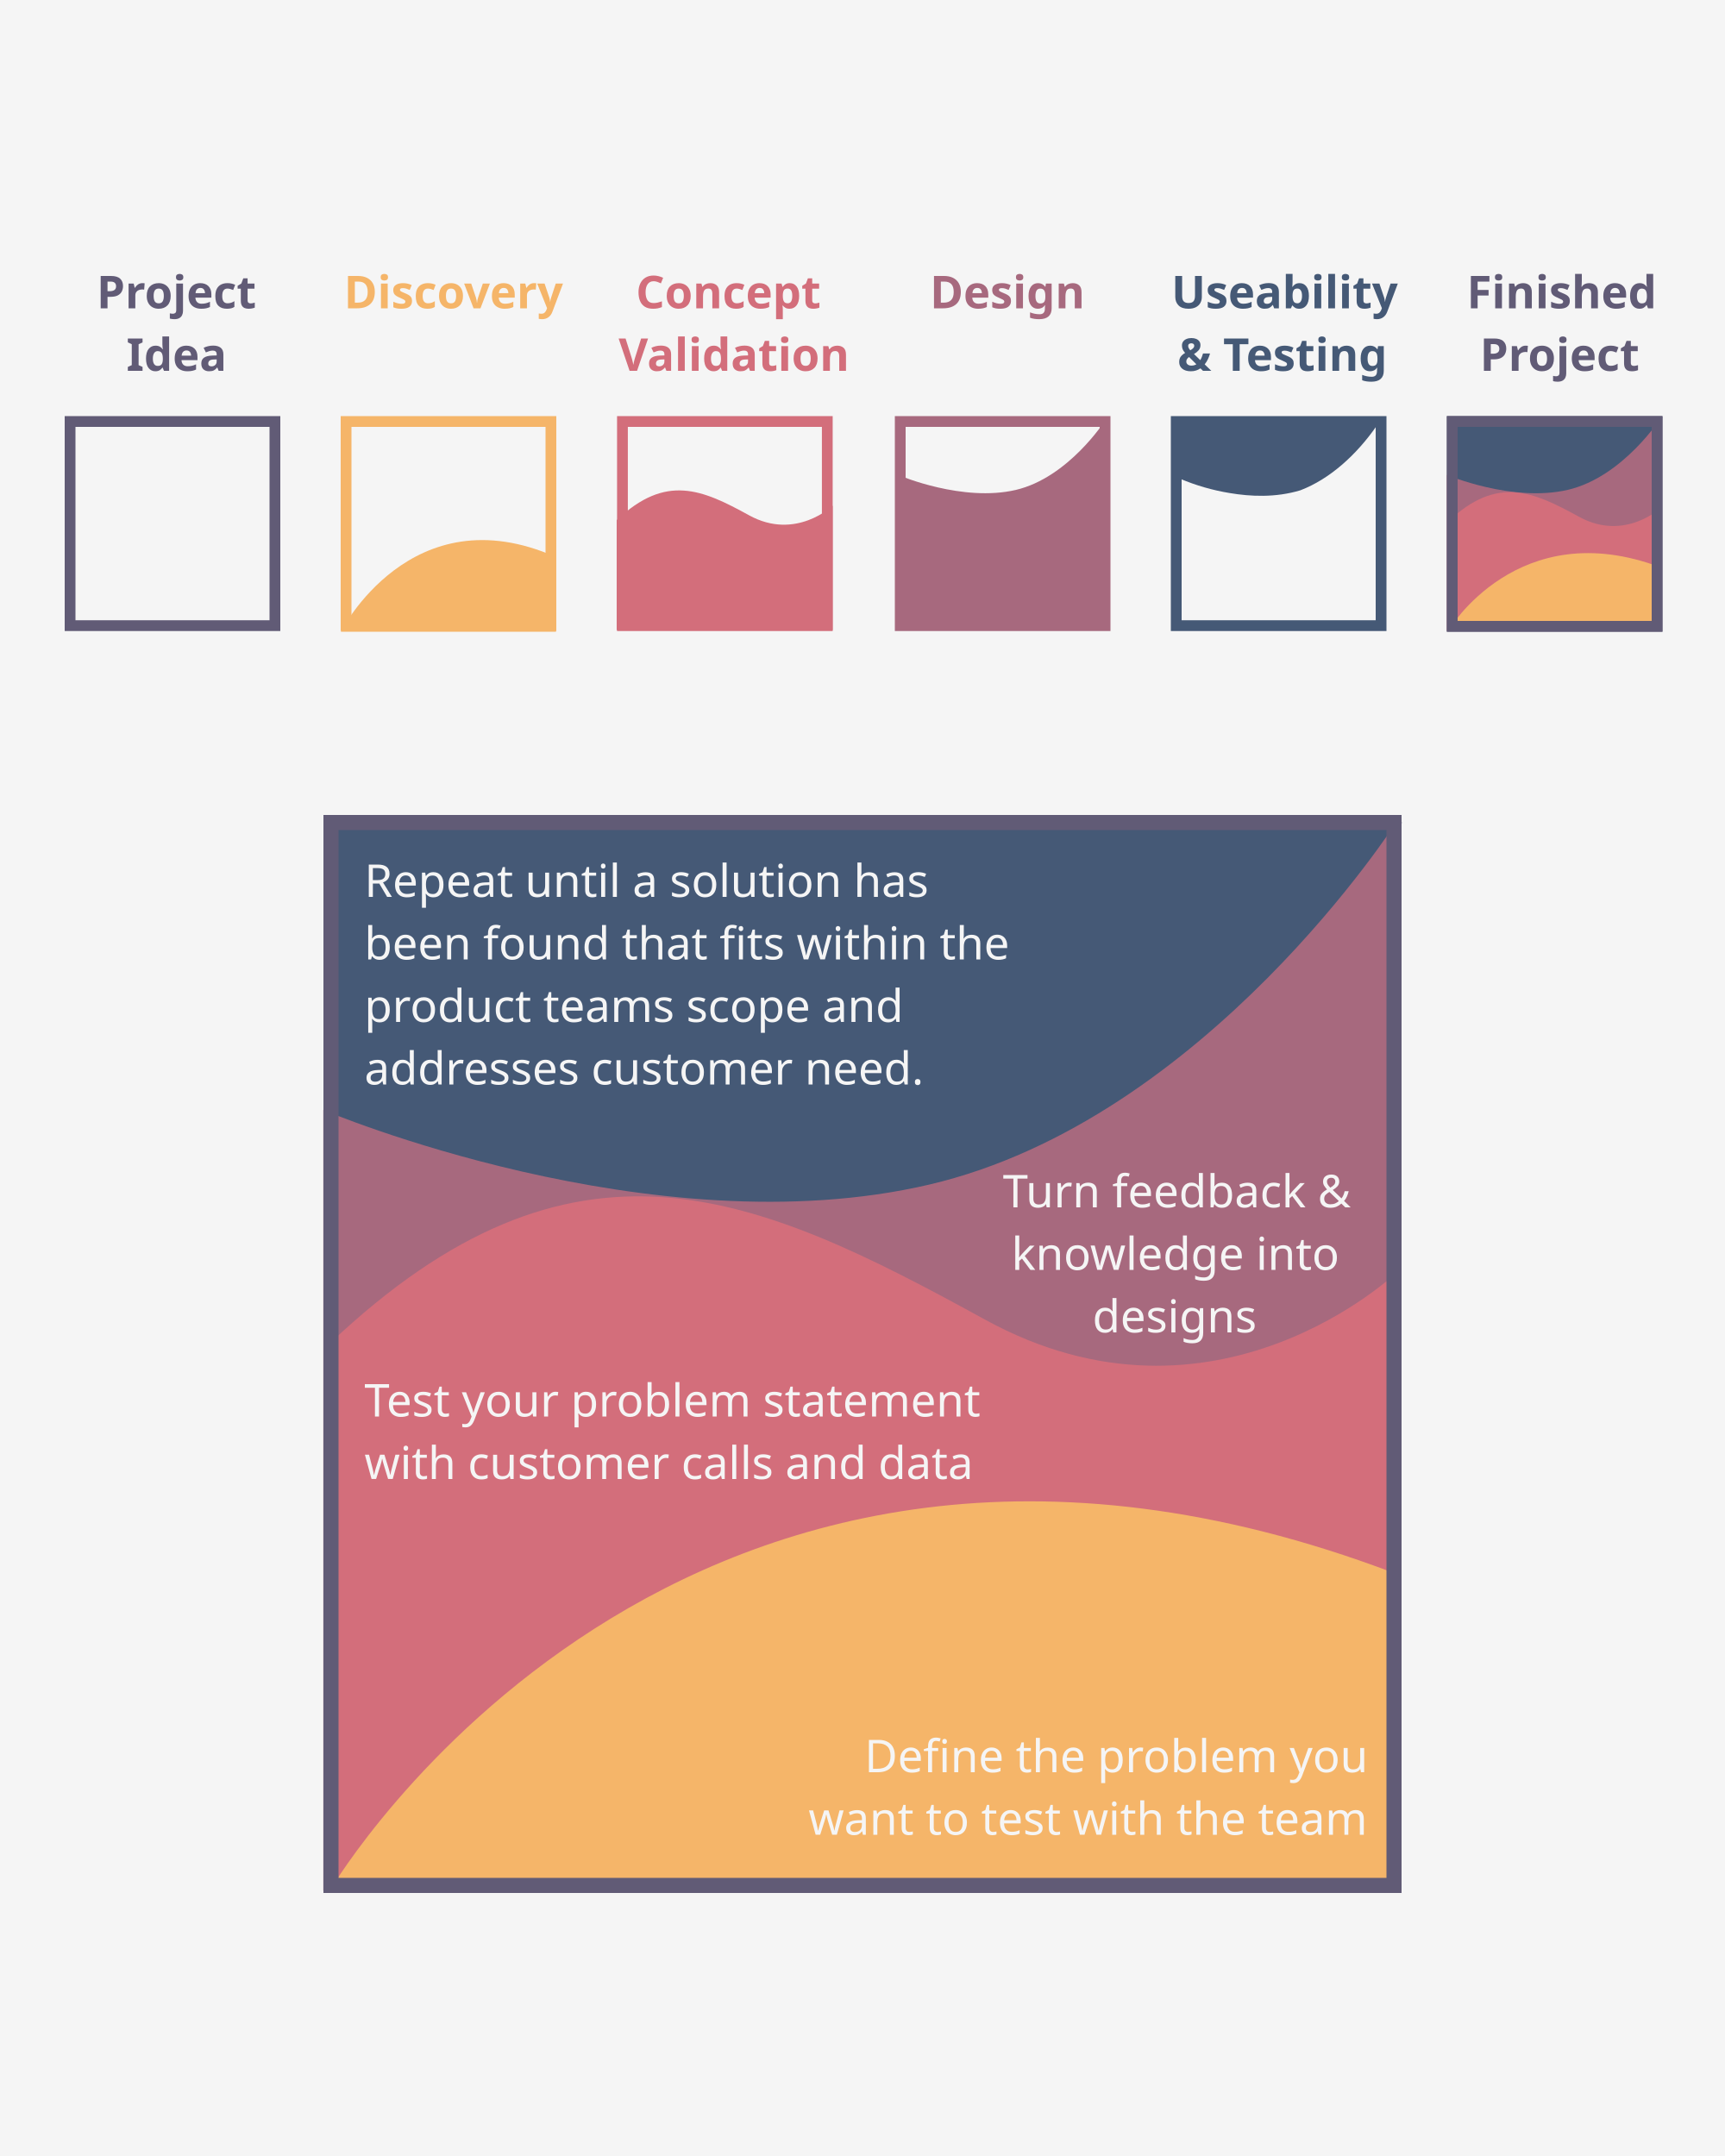
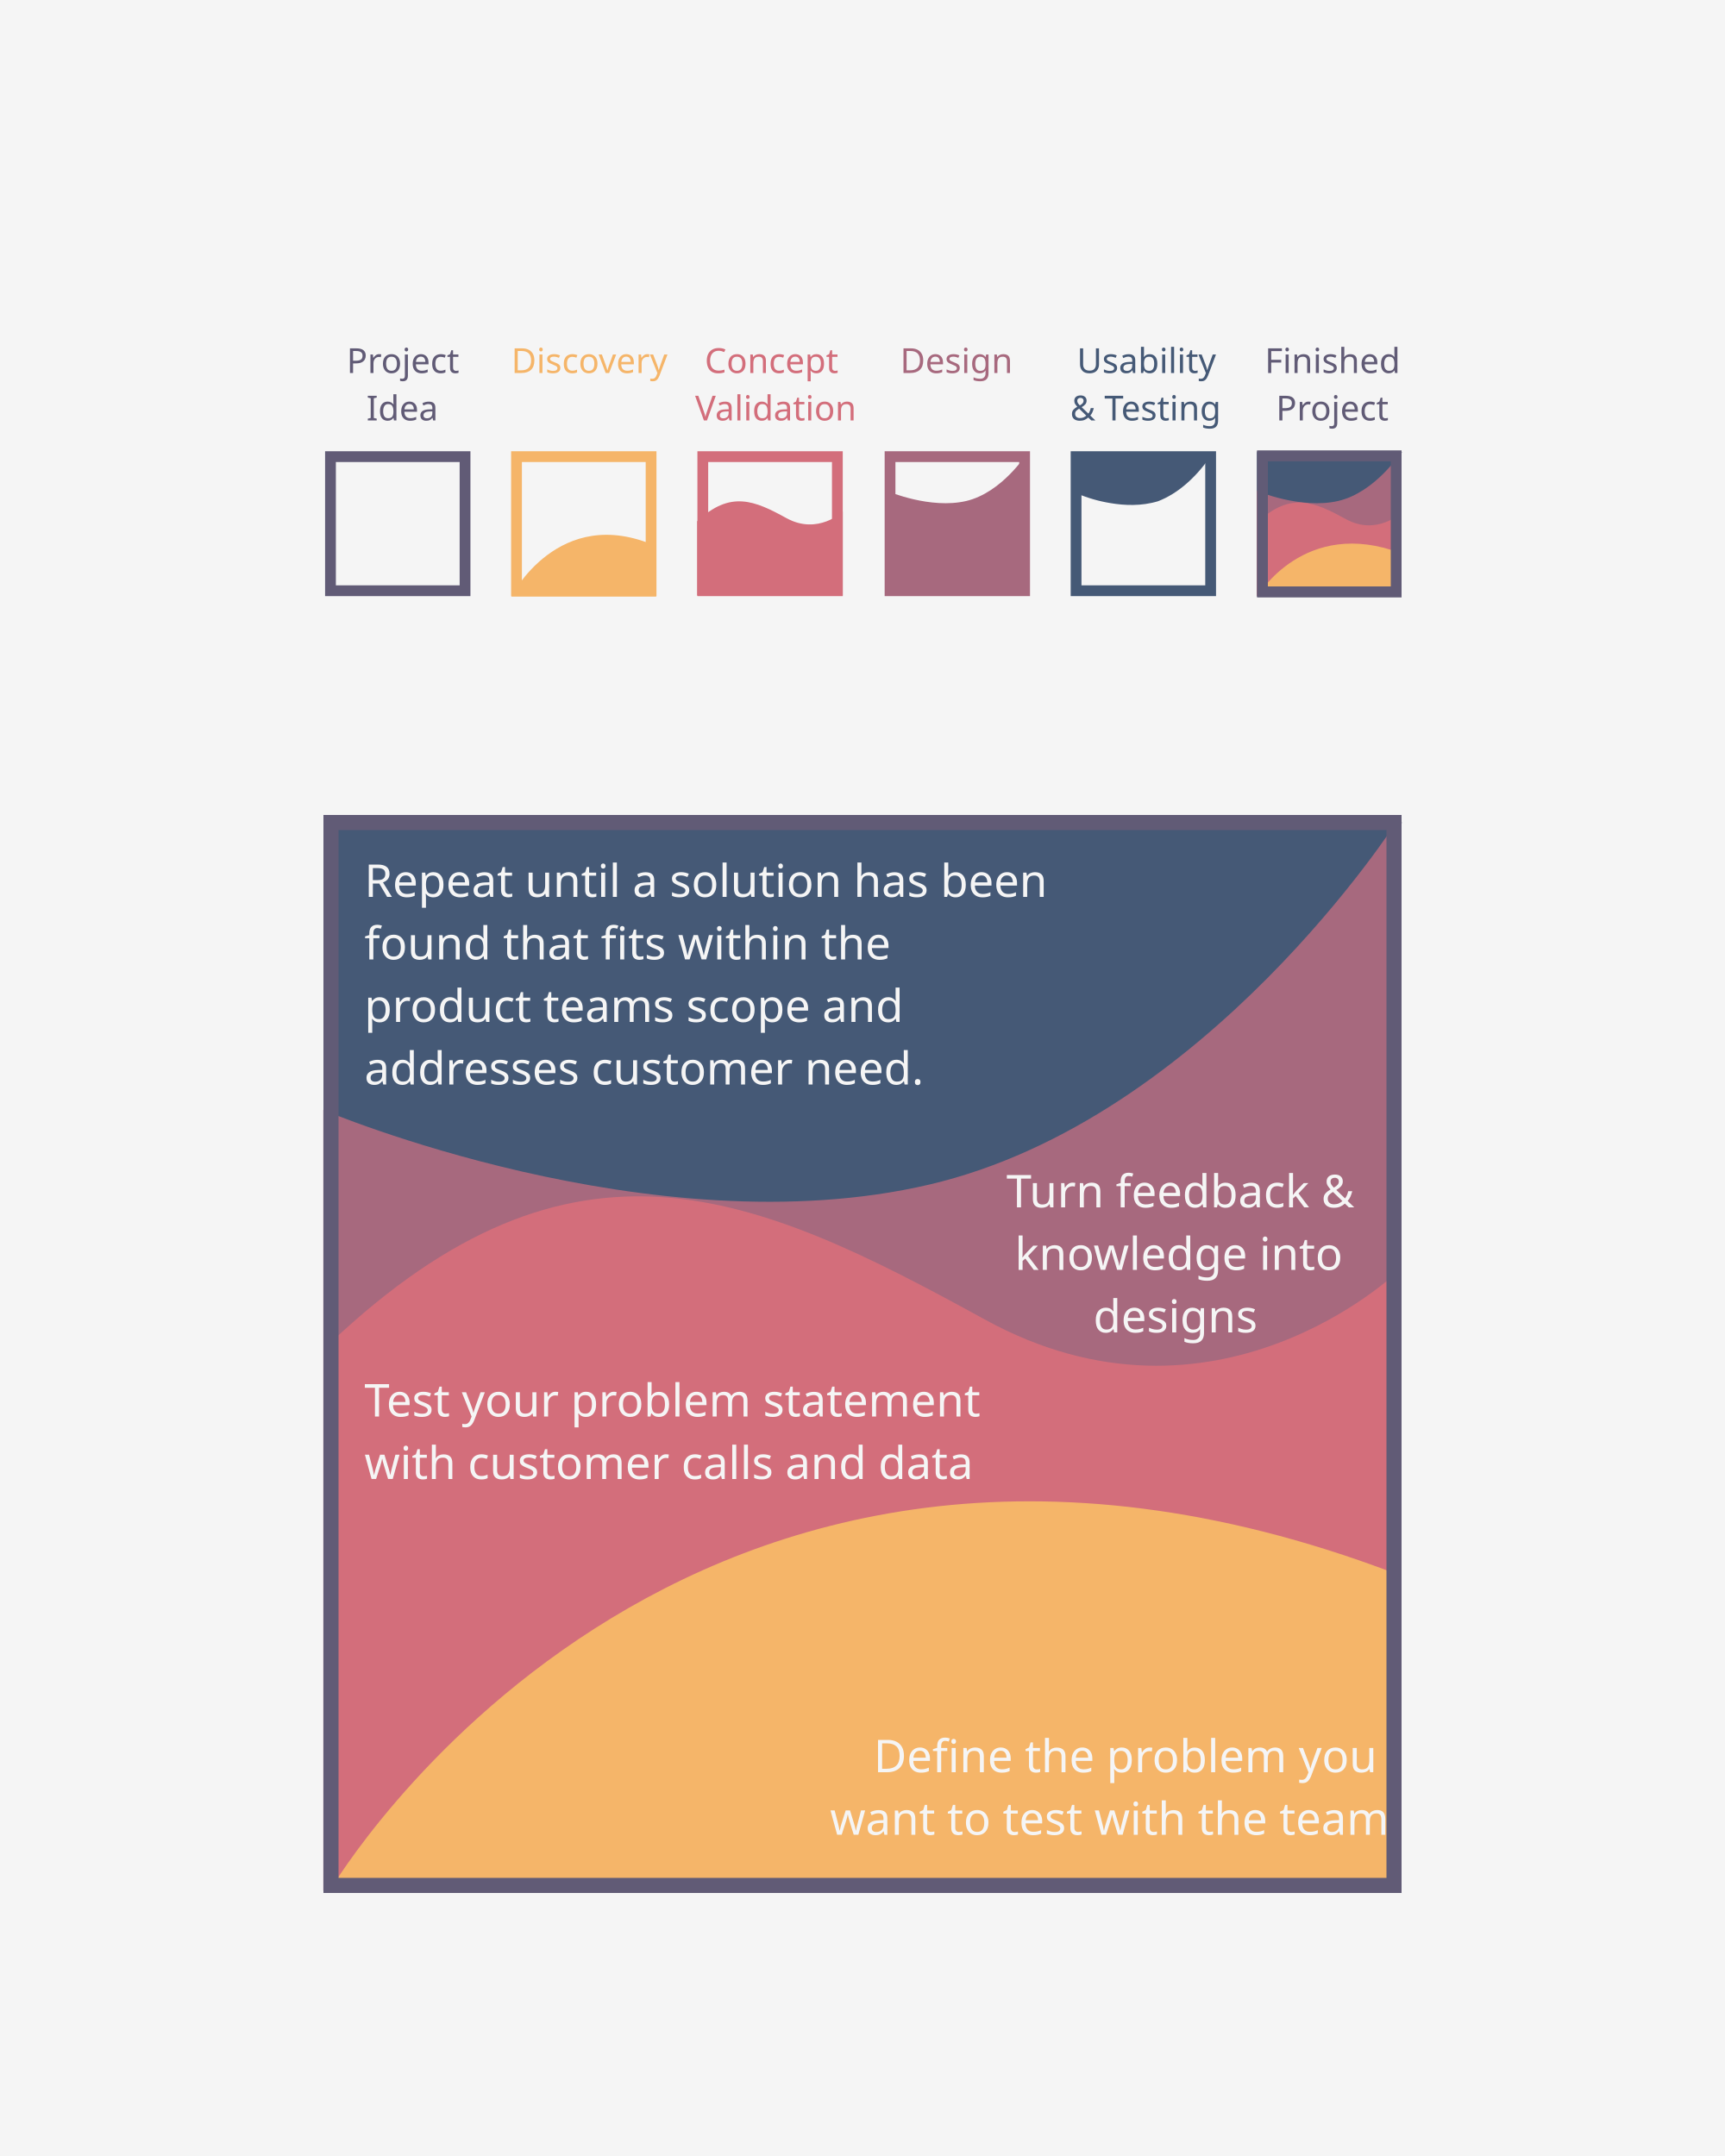
<svg xmlns="http://www.w3.org/2000/svg" width="800" height="1000" viewBox="0 0 800 1000">
  <defs>
-     <clipPath id="clip-custom_3">
+     <clipPath id="clip-custom_7">
      <rect width="800" height="1000" />
    </clipPath>
  </defs>
-   <g id="custom_3" data-name="custom – 3" clip-path="url(#clip-custom_3)">
+   <g id="custom_7" data-name="custom – 7" clip-path="url(#clip-custom_7)">
    <rect width="800" height="1000" fill="#fff" />
    <rect id="Rectangle_41948" data-name="Rectangle 41948" width="800" height="1000" fill="#f5f5f5" />
-     <g id="Group_142332" data-name="Group 142332" transform="translate(0 -29)">
-       <g id="Group_142323" data-name="Group 142323" transform="translate(-77 31)">
-         <g id="Group_142322" data-name="Group 142322" transform="translate(138)">
-           <path id="Path_27107" data-name="Path 27107" d="M9983.84,8698.389c-67.175-29.789-99.764,34.636-99.764,34.636h99.764Z" transform="translate(-9787.012 -8442.024)" fill="#f5b569" />
-           <g id="Rectangle_41949" data-name="Rectangle 41949" transform="translate(97 191)" fill="none" stroke="#f5b569" stroke-width="5">
-             <rect width="100" height="99.687" stroke="none" />
-             <rect x="2.5" y="2.5" width="95" height="94.687" fill="none" />
+     <text id="Finished_Project" data-name="Finished  Project" transform="translate(586 157)" fill="#615b76" font-size="16" font-family="Avenir-Light, Avenir" font-weight="300">
+       <tspan x="0.572" y="16">Finished </tspan>
+       <tspan x="5.756" y="38">Project</tspan>
+     </text>
+     <text id="Project_Idea" data-name="Project  Idea" transform="translate(142 157)" fill="#615b76" font-size="16" font-family="Avenir-Light, Avenir" font-weight="300">
+       <tspan x="18.756" y="16">Project </tspan>
+       <tspan x="27.932" y="38">Idea</tspan>
+     </text>
+     <text id="Discovery" transform="translate(233 157)" fill="#f5b569" font-size="16" font-family="Avenir-Light, Avenir" font-weight="300">
+       <tspan x="4.124" y="16">Discovery</tspan>
+     </text>
+     <text id="Concept_Validation" data-name="Concept Validation" transform="translate(307 157)" fill="#d36e7b" font-size="16" font-family="Avenir-Light, Avenir" font-weight="300">
+       <tspan x="19.82" y="16">Concept </tspan>
+       <tspan x="15.364" y="38">Validation</tspan>
+     </text>
+     <text id="Design" transform="translate(412 157)" fill="#a7697e" font-size="16" font-family="Avenir-Light, Avenir" font-weight="300">
+       <tspan x="5.46" y="16">Design</tspan>
+     </text>
+     <text id="Usability_Testing" data-name="Usability &amp; Testing" transform="translate(494 157)" fill="#455976" font-size="16" font-family="Avenir-Light, Avenir" font-weight="300">
+       <tspan x="5.444" y="16">Usability </tspan>
+       <tspan x="2.3" y="38">&amp; Testing</tspan>
+     </text>
+     <g id="Group_154302" data-name="Group 154302" transform="translate(120.765 16.298)">
+       <g id="Group_142323" data-name="Group 142323" transform="translate(116.278 193)">
+         <g id="Group_142322" data-name="Group 142322" transform="translate(0 0)">
+           <path id="Path_27107" data-name="Path 27107" d="M9951.322,8695.825c-45.279-20.079-67.246,23.347-67.246,23.347h67.246Z" transform="translate(-9884.033 -8651.767)" fill="#f5b569" />
+           <g id="Rectangle_41949" data-name="Rectangle 41949" fill="none" stroke="#f5b569" stroke-width="5">
+             <rect width="67.405" height="67.194" stroke="none" />
+             <rect x="2.5" y="2.5" width="62.405" height="62.194" fill="none" />
          </g>
        </g>
      </g>
-       <g id="Group_142324" data-name="Group 142324" transform="translate(-205 31)">
-         <g id="Group_142322-2" data-name="Group 142322" transform="translate(138)">
-           <g id="Rectangle_41949-2" data-name="Rectangle 41949" transform="translate(97 191)" fill="none" stroke="#615b76" stroke-width="5">
-             <rect width="100" height="99.687" stroke="none" />
-             <rect x="2.5" y="2.5" width="95" height="94.687" fill="none" />
+       <g id="Group_142324" data-name="Group 142324" transform="translate(30 193)">
+         <g id="Group_142322-2" data-name="Group 142322" transform="translate(0 0)">
+           <g id="Rectangle_41949-2" data-name="Rectangle 41949" fill="none" stroke="#615b76" stroke-width="5">
+             <rect width="67.405" height="67.194" stroke="none" />
+             <rect x="2.5" y="2.5" width="62.405" height="62.194" fill="none" />
          </g>
        </g>
      </g>
-       <g id="Group_142326" data-name="Group 142326" transform="translate(-74.829 31)">
-         <path id="Path_27108" data-name="Path 27108" d="M9883.982,8613.122c22.884-21.641,39.759-14.128,61.439-2.208s38.731-4.479,38.731-4.479v57.732H9883.985Z" transform="translate(-9523.153 -8373.889)" fill="#d36e7b" />
-         <g id="Group_142325" data-name="Group 142325" transform="translate(126)">
-           <g id="Group_142322-3" data-name="Group 142322" transform="translate(138)">
-             <g id="Rectangle_41949-3" data-name="Rectangle 41949" transform="translate(97 191)" fill="none" stroke="#d36e7b" stroke-width="5">
-               <rect width="100" height="99.687" stroke="none" />
-               <rect x="2.5" y="2.5" width="95" height="94.687" fill="none" />
+       <g id="Group_142326" data-name="Group 142326" transform="translate(202.557 193)">
+         <path id="Path_27108" data-name="Path 27108" d="M9883.982,8608.635c15.425-14.586,26.8-9.523,41.413-1.488s26.107-3.019,26.107-3.019v38.915h-67.519Z" transform="translate(-9883.982 -8576.123)" fill="#d36e7b" />
+         <g id="Group_142325" data-name="Group 142325" transform="translate(0.115 0)">
+           <g id="Group_142322-3" data-name="Group 142322">
+             <g id="Rectangle_41949-3" data-name="Rectangle 41949" fill="none" stroke="#d36e7b" stroke-width="5">
+               <rect width="67.405" height="67.194" stroke="none" />
+               <rect x="2.5" y="2.5" width="62.405" height="62.194" fill="none" />
            </g>
          </g>
        </g>
      </g>
-       <g id="Group_142330" data-name="Group 142330" transform="translate(-16 3)">
-         <g id="Group_142327" data-name="Group 142327" transform="translate(70 28)">
-           <g id="Group_142325-2" data-name="Group 142325" transform="translate(126)">
-             <g id="Group_142322-4" data-name="Group 142322" transform="translate(138)">
-               <g id="Rectangle_41949-4" data-name="Rectangle 41949" transform="translate(97 191)" fill="none" stroke="#a7697e" stroke-width="5">
-                 <rect width="100" height="99.687" stroke="none" />
-                 <rect x="2.5" y="2.5" width="95" height="94.687" fill="none" />
+       <g id="Group_142330" data-name="Group 142330" transform="translate(289.509 193)">
+         <g id="Group_142327" data-name="Group 142327">
+           <g id="Group_142325-2" data-name="Group 142325" transform="translate(0 0)">
+             <g id="Group_142322-4" data-name="Group 142322" transform="translate(0)">
+               <g id="Rectangle_41949-4" data-name="Rectangle 41949" fill="none" stroke="#a7697e" stroke-width="5">
+                 <rect width="67.405" height="67.194" stroke="none" />
+                 <rect x="2.5" y="2.5" width="62.405" height="62.194" fill="none" />
              </g>
            </g>
          </g>
        </g>
-         <path id="Path_41" data-name="Path 41" d="M9978.222,8441.188s-16.917,26.5-41.469,32.244-53.647-6.605-53.647-6.605v69.126h95.116Z" transform="translate(-9449.684 -8220.187)" fill="#a7697e" />
+         <path id="Path_41" data-name="Path 41" d="M9947.219,8441.188s-11.4,17.865-27.952,21.734-36.161-4.452-36.161-4.452v46.594h64.113Z" transform="translate(-9881.473 -8439.839)" fill="#a7697e" />
      </g>
-       <g id="Group_142329" data-name="Group 142329" transform="translate(-16 3)">
-         <g id="Group_142328" data-name="Group 142328" transform="translate(198 28)">
-           <g id="Group_142325-3" data-name="Group 142325" transform="translate(126)">
-             <g id="Group_142322-5" data-name="Group 142322" transform="translate(138)">
-               <g id="Rectangle_41949-5" data-name="Rectangle 41949" transform="translate(97 191)" fill="none" stroke="#455976" stroke-width="5">
-                 <rect width="100" height="99.687" stroke="none" />
-                 <rect x="2.5" y="2.5" width="95" height="94.687" fill="none" />
+       <g id="Group_142329" data-name="Group 142329" transform="translate(375.787 193)">
+         <g id="Group_142328" data-name="Group 142328" transform="translate(0)">
+           <g id="Group_142325-3" data-name="Group 142325" transform="translate(0 0)">
+             <g id="Group_142322-5" data-name="Group 142322" transform="translate(0)">
+               <g id="Rectangle_41949-5" data-name="Rectangle 41949" fill="none" stroke="#455976" stroke-width="5">
+                 <rect width="67.405" height="67.194" stroke="none" />
+                 <rect x="2.5" y="2.5" width="62.405" height="62.194" fill="none" />
              </g>
            </g>
          </g>
        </g>
-         <path id="Path_27109" data-name="Path 27109" d="M9973.812,8441.675c-9.376,13.425-21.7,24.574-35.3,29.769-11.581,3.49-23.173,2.892-32.769,1.274a100.551,100.551,0,0,1-23-6.631v-24.412Z" transform="translate(-9319.441 -8218.032)" fill="#455976" />
+         <path id="Path_27109" data-name="Path 27109" d="M9944.129,8441.675c-6.32,9.05-14.627,16.564-23.795,20.065-7.806,2.354-15.619,1.949-22.087.859a67.824,67.824,0,0,1-15.5-4.47v-16.455Z" transform="translate(-9879.844 -8438.546)" fill="#455976" />
      </g>
-       <rect id="Rectangle_41950" data-name="Rectangle 41950" width="100" height="100" transform="translate(671 222)" fill="#615b76" />
-       <text id="Finished_Project" data-name="Finished  Project" transform="translate(678 151)" fill="#615b76" font-size="21" font-family="Avenir-Black, Avenir" font-weight="800">
-         <tspan x="2.256" y="21">Finished </tspan>
-         <tspan x="8.304" y="50">Project</tspan>
+       <rect id="Rectangle_41950" data-name="Rectangle 41950" width="67" height="68" transform="translate(462.235 192.702)" fill="#615b76" />
+       <path id="Path_27111" data-name="Path 27111" d="M9950,8441.675c-6.924,9.993-16.025,18.294-26.068,22.159-8.553,2.6-17.113,2.152-24.2.949a73.9,73.9,0,0,1-16.986-4.935v-18.174Z" transform="translate(-9420.537 -8248.256)" fill="#455976" />
+       <path id="Path_27112" data-name="Path 27112" d="M9950.211,8441.187s-11.935,18.7-29.257,22.749-37.85-4.66-37.85-4.66v48.77h67.106Z" transform="translate(-9421.039 -8247.891)" fill="#a7697e" />
+       <path id="Path_27113" data-name="Path 27113" d="M9883.982,8608.52c15.232-14.4,26.464-9.4,40.9-1.471s25.78-2.98,25.78-2.98V8642.5h-66.675Z" transform="translate(-9421.487 -8382.577)" fill="#d36e7b" />
+       <path id="Path_27114" data-name="Path 27114" d="M9950.422,8694.993c-44.674-16.927-66.346,19.68-66.346,19.68h66.346Z" transform="translate(-9421.496 -8454.69)" fill="#f5b569" />
+       <g id="Rectangle_41951" data-name="Rectangle 41951" transform="translate(462.235 192.702)" fill="none" stroke="#615b76" stroke-width="5">
+         <rect width="67" height="68" stroke="none" />
+         <rect x="2.5" y="2.5" width="62" height="63" fill="none" />
+       </g>
+     </g>
+     <g id="Group_142331" data-name="Group 142331" transform="translate(7 -45)">
+       <path id="Path_42" data-name="Path 42" d="M10381.988,8441.674c-51.4,74.184-118.972,135.8-193.521,164.49-63.484,19.29-127.035,15.984-179.637,7.05-74.294-12.624-126.087-36.635-126.087-36.635V8441.674Z" transform="translate(-9738.753 -8015.186)" fill="#455976" />
+       <path id="Path_41-2" data-name="Path 41" d="M10381.247,8441.187s-88.6,138.811-217.179,168.871-280.964-34.6-280.964-34.6v362.024h498.143Z" transform="translate(-9740.158 -8015.612)" fill="#a7697e" />
+       <path id="Path_39" data-name="Path 39" d="M9883.982,8667.379c113.066-106.931,196.447-69.812,303.576-10.913s191.375-22.128,191.375-22.128V8919.6H9883.994Z" transform="translate(-9737.846 -7999.458)" fill="#d36e7b" />
+       <path id="Path_38" data-name="Path 38" d="M10376.568,8723.7c-331.615-125.647-492.492,146.091-492.492,146.091h492.492Z" transform="translate(-9737.307 -7949.184)" fill="#f5b569" />
+       <g id="Rectangle_1" data-name="Rectangle 1" transform="translate(143 423)" fill="none" stroke="#615b76" stroke-width="7">
+         <rect width="500" height="500" stroke="none" />
+         <rect x="3.5" y="3.5" width="493" height="493" fill="none" />
+       </g>
+       <text id="Define_the_problem_you_want_to_test_with_the_team" data-name="Define the problem you want to test with the team" transform="translate(353 846)" fill="#f5f5f5" font-size="21" font-family="Avenir-Light, Avenir" font-weight="300">
+         <tspan x="45.177" y="21">Define the problem you </tspan>
+         <tspan x="24.933" y="50">want to test with the team</tspan>
      </text>
-       <text id="Project_Idea" data-name="Project  Idea" transform="translate(37 151)" fill="#615b76" font-size="21" font-family="Avenir-Black, Avenir" font-weight="800">
-         <tspan x="7.804" y="21">Project </tspan>
-         <tspan x="21.611" y="50">Idea</tspan>
+       <text id="Test_your_problem_statement_with_customer_calls_and_data" data-name="Test your problem statement with customer calls and data" transform="translate(162 681)" fill="#f5f5f5" font-size="21" font-family="Avenir-Light, Avenir" font-weight="300">
+         <tspan x="0" y="21">Test your problem statement </tspan>
+         <tspan x="0" y="50">with customer calls and data</tspan>
      </text>
-       <text id="Discovery" transform="translate(158 151)" fill="#f5b569" font-size="21" font-family="Avenir-Black, Avenir" font-weight="800">
-         <tspan x="1.496" y="21">Discovery</tspan>
+       <text id="Turn_feedback_knowledge_into_designs" data-name="Turn feedback &amp; knowledge into designs" transform="translate(452 584)" fill="#f5f5f5" font-size="21" font-family="Avenir-Light, Avenir" font-weight="300">
+         <tspan x="7.739" y="21">Turn feedback &amp; </tspan>
+         <tspan x="11.634" y="50">knowledge into </tspan>
+         <tspan x="48.027" y="79">designs</tspan>
      </text>
-       <text id="Concept_Validation" data-name="Concept Validation" transform="translate(286 151)" fill="#d36e7b" font-size="21" font-family="Avenir-Black, Avenir" font-weight="800">
-         <tspan x="8.899" y="21">Concept </tspan>
-         <tspan x="0.898" y="50">Validation</tspan>
+       <text id="Repeat_until_a_solution_has_been_found_that_fits_within_the_product_teams_scope_and_addresses_customer_need._" data-name="Repeat until a solution has been found that fits within the product teams scope and addresses customer need. " transform="translate(162 440)" fill="#f5f5f5" font-size="21" font-family="Avenir-Light, Avenir" font-weight="300">
+         <tspan x="0" y="21">Repeat until a solution has been </tspan>
+         <tspan x="0" y="50">found that fits within the </tspan>
+         <tspan x="0" y="79">product teams scope and </tspan>
+         <tspan x="0" y="108">addresses customer need.</tspan>
      </text>
-       <text id="Design" transform="translate(429 151)" fill="#a7697e" font-size="21" font-family="Avenir-Black, Avenir" font-weight="800">
-         <tspan x="2.27" y="21">Design</tspan>
-       </text>
-       <text id="Useability_Testing" data-name="Useability &amp; Testing" transform="translate(543 151)" fill="#455976" font-size="21" font-family="Avenir-Black, Avenir" font-weight="800">
-         <tspan x="0.276" y="21">Useability </tspan>
-         <tspan x="3.027" y="50">&amp; Testing</tspan>
-       </text>
-       <path id="Path_27111" data-name="Path 27111" d="M9982.521,8441.675c-10.272,14.826-23.776,27.14-38.676,32.874-12.687,3.855-25.389,3.194-35.9,1.409a109.56,109.56,0,0,1-25.2-7.321v-26.962Z" transform="translate(-9211.535 -8219.053)" fill="#455976" />
-       <path id="Path_27112" data-name="Path 27112" d="M9982.661,8441.187s-17.706,27.742-43.4,33.75-56.152-6.915-56.152-6.915v72.354h99.557Z" transform="translate(-9212.104 -8218.747)" fill="#a7697e" />
-       <path id="Path_27113" data-name="Path 27113" d="M9883.982,8612.95c22.6-21.37,39.261-13.952,60.672-2.181s38.247-4.422,38.247-4.422v57.01h-98.916Z" transform="translate(-9212.345 -8342.077)" fill="#d36e7b" />
-       <path id="Path_27114" data-name="Path 27114" d="M9982.5,8697.154c-66.275-25.111-98.428,29.2-98.428,29.2H9982.5Z" transform="translate(-9212.313 -8404.978)" fill="#f5b569" />
-       <g id="Rectangle_41951" data-name="Rectangle 41951" transform="translate(671 222)" fill="none" stroke="#615b76" stroke-width="5">
-         <rect width="100" height="100" stroke="none" />
-         <rect x="2.5" y="2.5" width="95" height="95" fill="none" />
-       </g>
-       <g id="Group_142331" data-name="Group 142331" transform="translate(7 -16)">
-         <path id="Path_42" data-name="Path 42" d="M10381.988,8441.674c-51.4,74.184-118.972,135.8-193.521,164.49-63.484,19.29-127.035,15.984-179.637,7.05-74.294-12.624-126.087-36.635-126.087-36.635V8441.674Z" transform="translate(-9738.753 -8015.186)" fill="#455976" />
-         <path id="Path_41-2" data-name="Path 41" d="M10381.247,8441.187s-88.6,138.811-217.179,168.871-280.964-34.6-280.964-34.6v362.024h498.143Z" transform="translate(-9740.158 -8015.612)" fill="#a7697e" />
-         <path id="Path_39" data-name="Path 39" d="M9883.982,8667.379c113.066-106.931,196.447-69.812,303.576-10.913s191.375-22.128,191.375-22.128V8919.6H9883.994Z" transform="translate(-9737.846 -7999.458)" fill="#d36e7b" />
-         <path id="Path_38" data-name="Path 38" d="M10376.568,8723.7c-331.615-125.647-492.492,146.091-492.492,146.091h492.492Z" transform="translate(-9737.307 -7949.184)" fill="#f5b569" />
-         <g id="Rectangle_1" data-name="Rectangle 1" transform="translate(143 423)" fill="none" stroke="#615b76" stroke-width="7">
-           <rect width="500" height="500" stroke="none" />
-           <rect x="3.5" y="3.5" width="493" height="493" fill="none" />
-         </g>
-         <text id="Define_the_problem_you_want_to_test_with_the_team" data-name="Define the problem you want to test with the team" transform="translate(353 846)" fill="#f5f5f5" font-size="21" font-family="Avenir-Medium, Avenir" font-weight="500">
-           <tspan x="40.956" y="21">Define the problem you </tspan>
-           <tspan x="14.958" y="50">want to test with the team</tspan>
-         </text>
-         <text id="Test_your_problem_statement_with_customer_calls_and_data" data-name="Test your problem statement with customer calls and data" transform="translate(162 681)" fill="#f5f5f5" font-size="21" font-family="Avenir-Medium, Avenir" font-weight="500">
-           <tspan x="0" y="21">Test your problem statement </tspan>
-           <tspan x="0" y="50">with customer calls and data</tspan>
-         </text>
-         <text id="Turn_feedback_knowledge_into_designs" data-name="Turn feedback &amp; knowledge into designs" transform="translate(452 584)" fill="#f5f5f5" font-size="21" font-family="Avenir-Medium, Avenir" font-weight="500">
-           <tspan x="6.09" y="21">Turn feedback &amp; </tspan>
-           <tspan x="10.08" y="50">knowledge into </tspan>
-           <tspan x="47.649" y="79">designs</tspan>
-         </text>
-         <text id="Repeat_until_a_solution_has_been_found_that_fits_within_the_product_teams_scope_and_addresses_customer_need._" data-name="Repeat until a solution has been found that fits within the product teams scope and addresses customer need. " transform="translate(162 440)" fill="#f5f5f5" font-size="21" font-family="Avenir-Medium, Avenir" font-weight="500">
-           <tspan x="0" y="21">Repeat until a solution has </tspan>
-           <tspan x="0" y="50">been found that fits within the </tspan>
-           <tspan x="0" y="79">product teams scope and </tspan>
-           <tspan x="0" y="108">addresses customer need.</tspan>
-         </text>
-       </g>
    </g>
  </g>
</svg>
